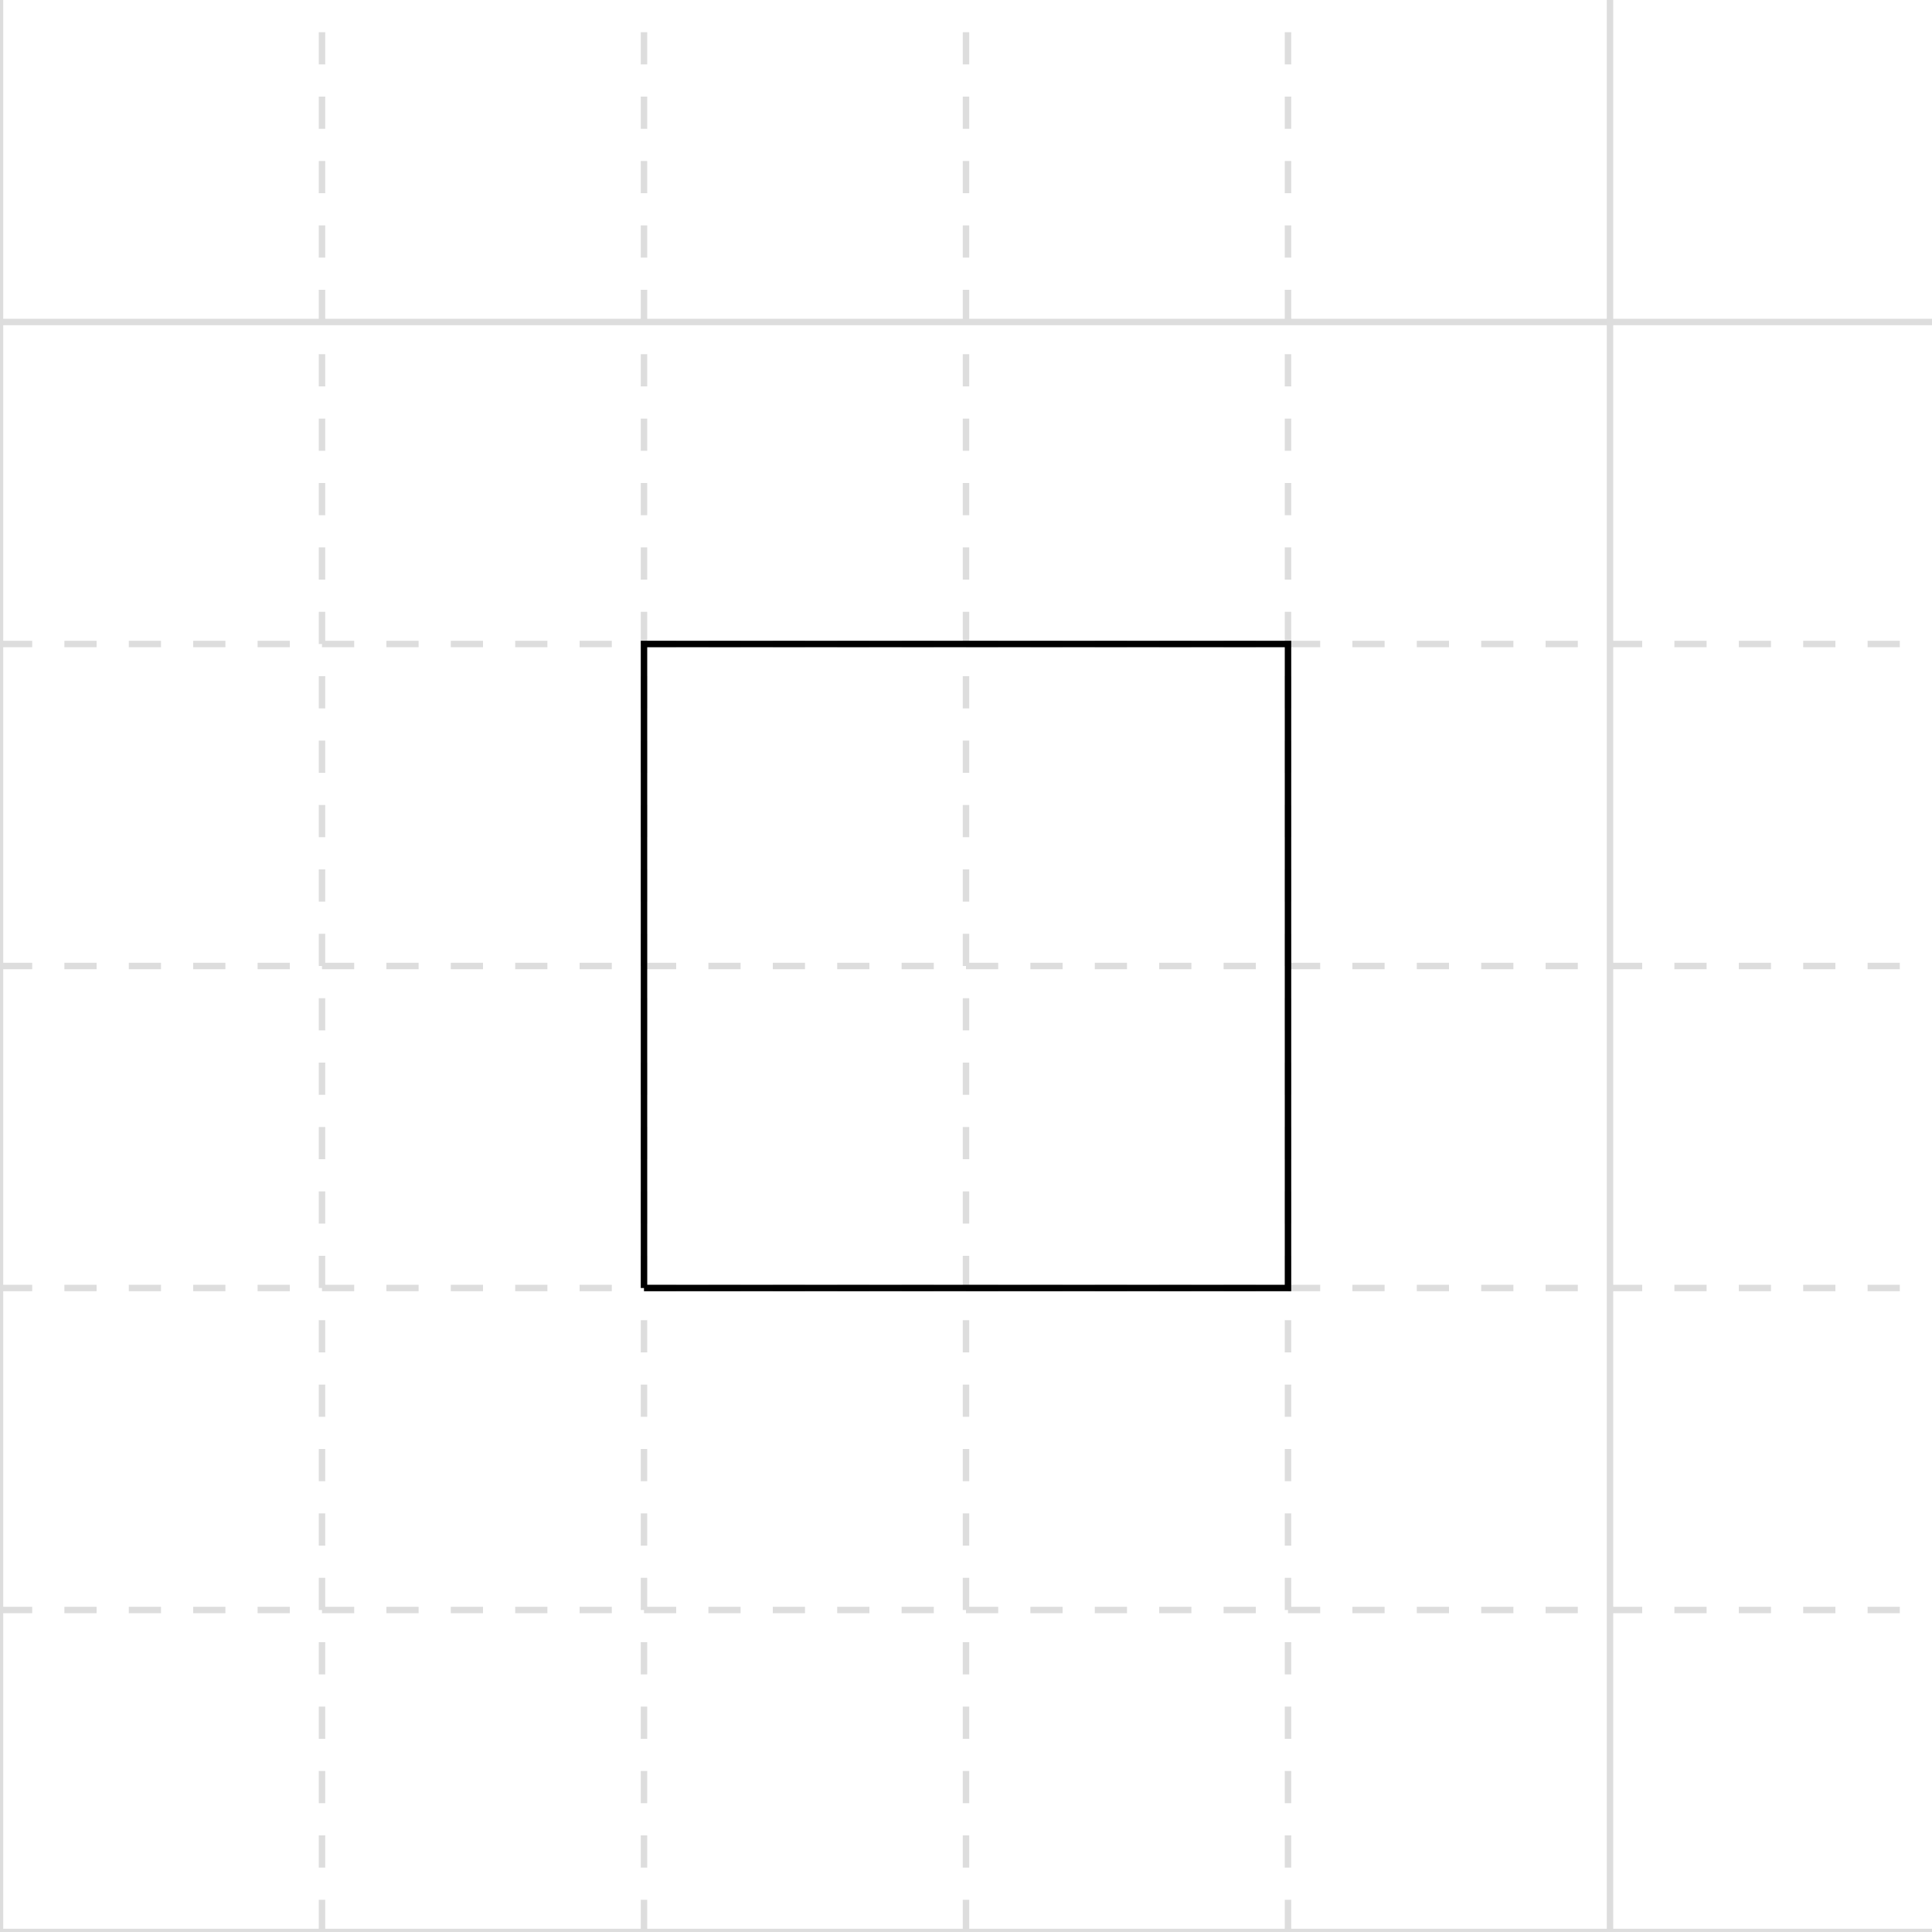
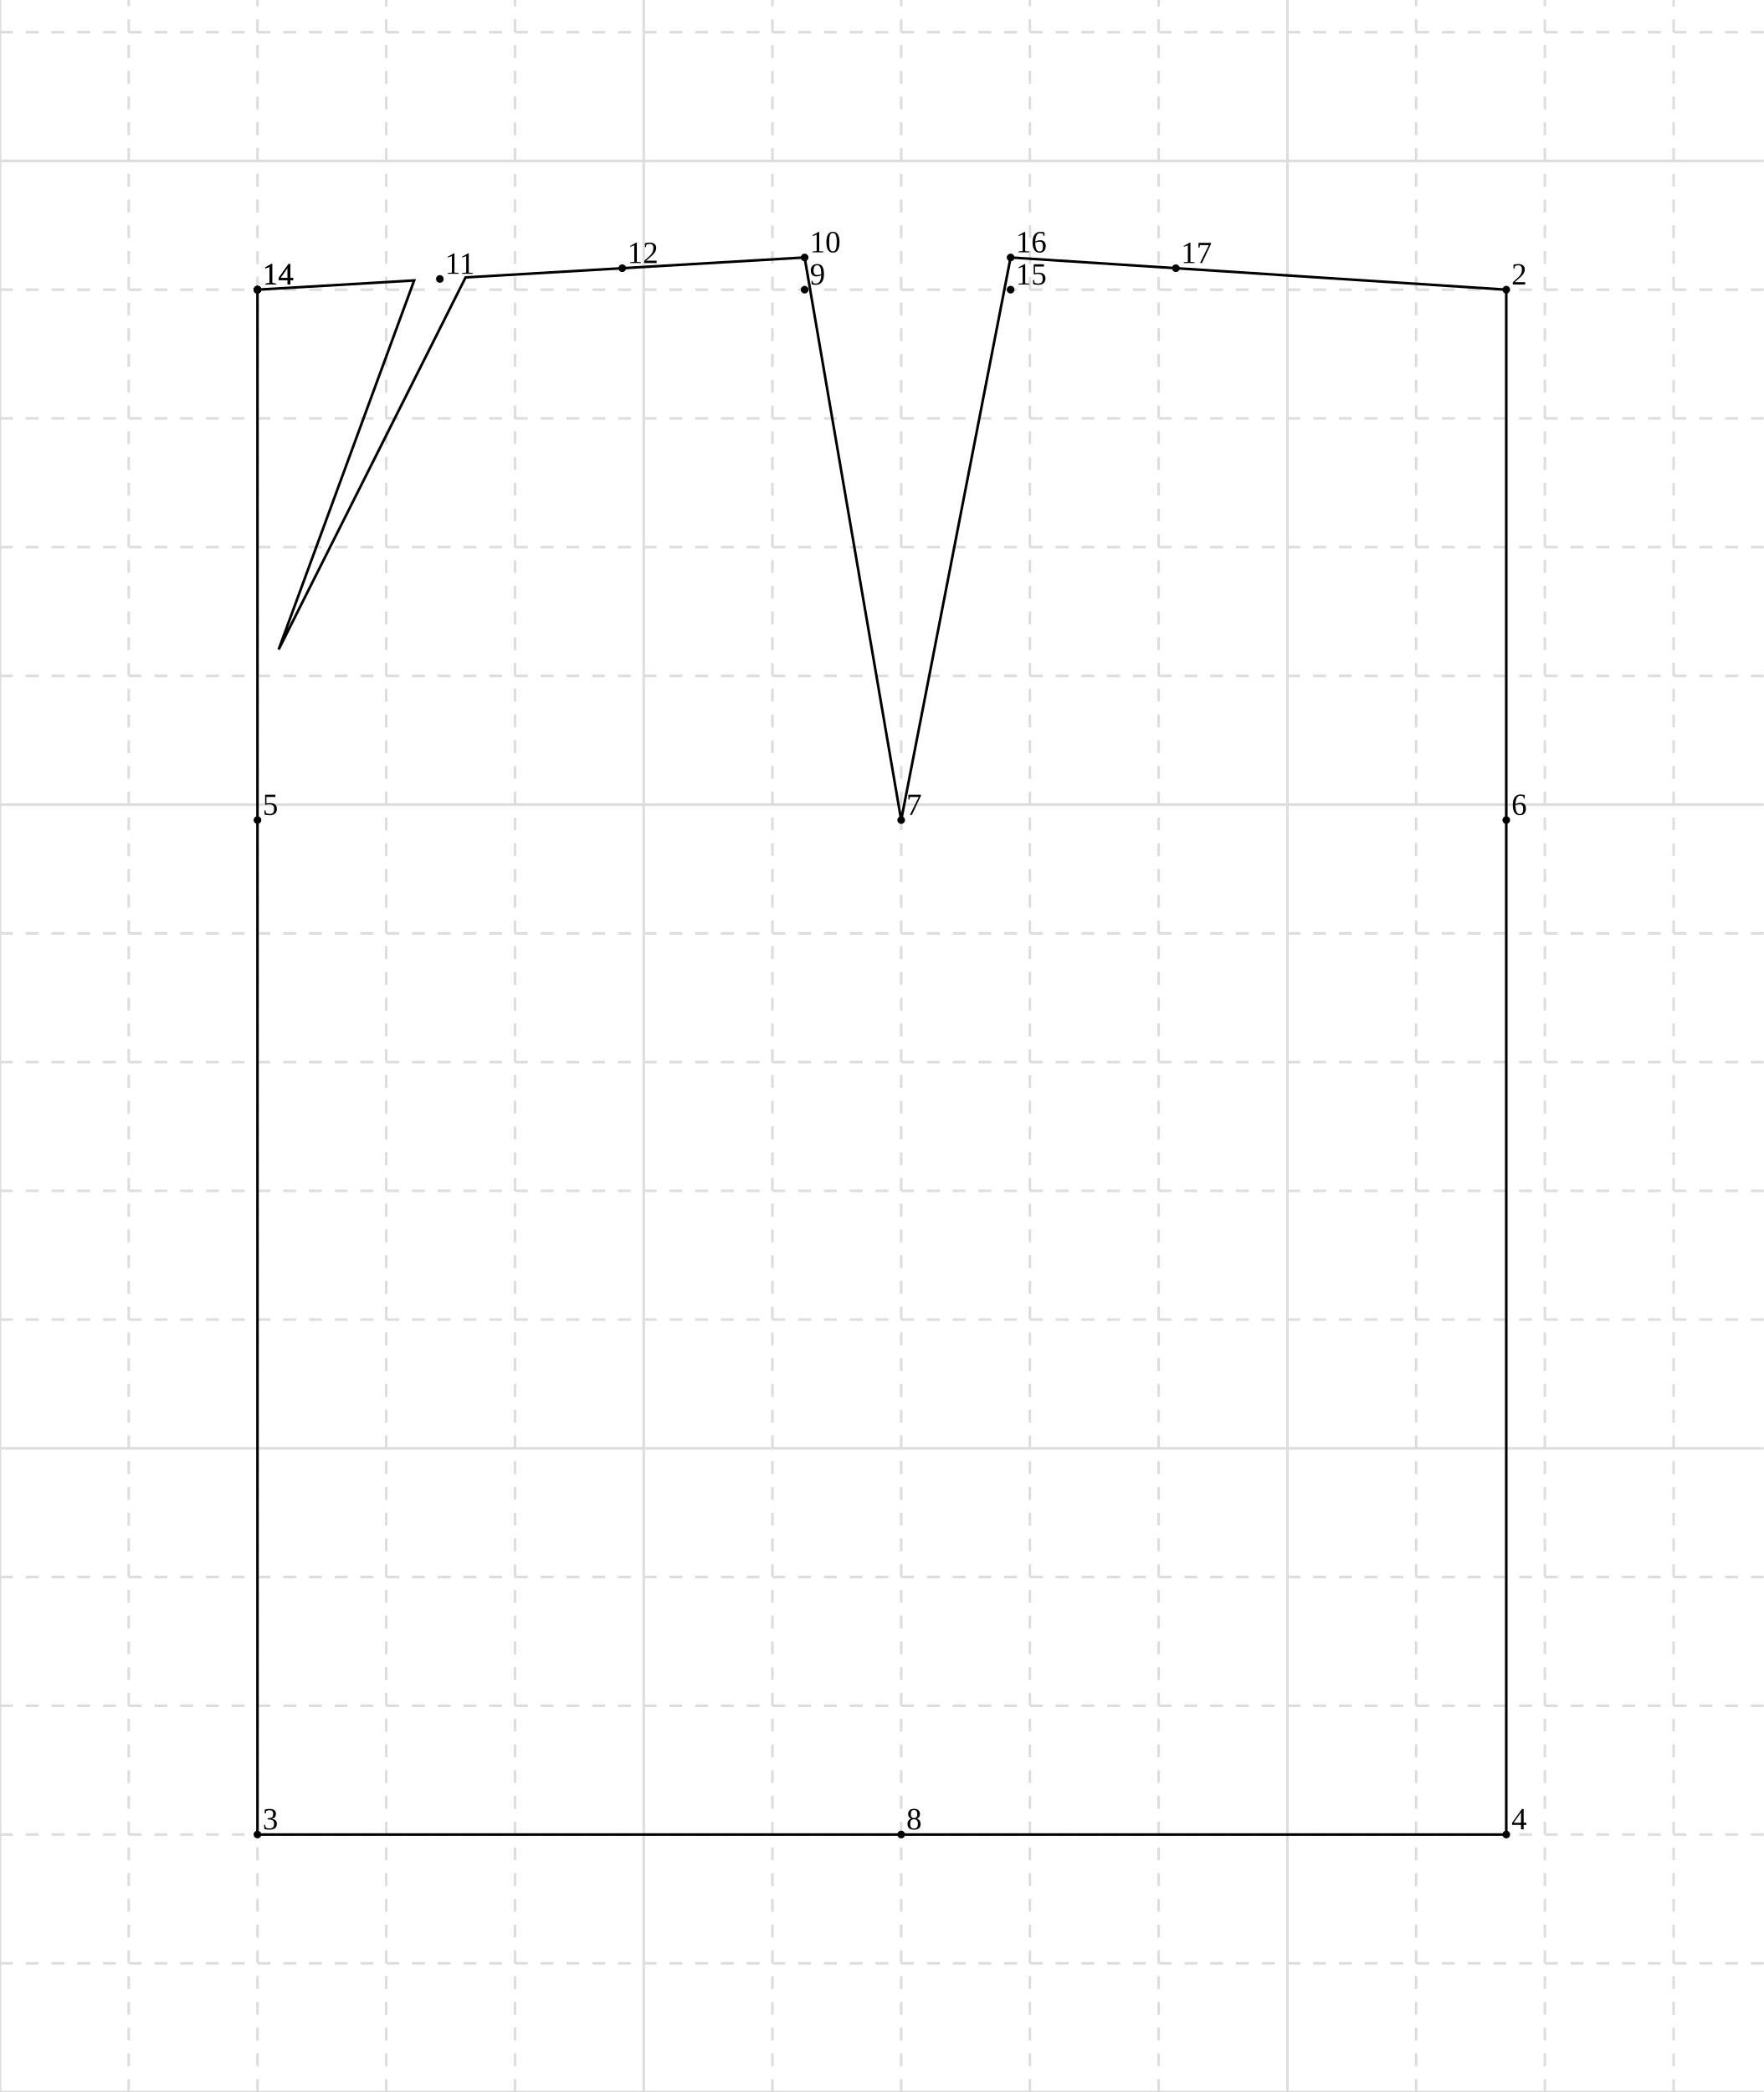
- <svg xmlns="http://www.w3.org/2000/svg" width="300.0" height="300.0" viewBox="-100.0 -200.0 300.0 300.0" stroke="black" fill="none">
+ <svg xmlns="http://www.w3.org/2000/svg" width="685.0" height="812.5" viewBox="-100.0 -112.5 685.0 812.5" stroke="black" fill="none">
  <defs>
</defs>
-   <path d="M-100.0,100.0 L200.0,100.0" stroke="#dddddd" />
-   <path d="M-100.0,50.0 L200.0,50.0" stroke="#dddddd" stroke-dasharray="5" />
-   <path d="M-100.0,-0.0 L200.0,-0.0" stroke="#dddddd" stroke-dasharray="5" />
-   <path d="M-100.0,-50.0 L200.0,-50.0" stroke="#dddddd" stroke-dasharray="5" />
-   <path d="M-100.0,-100.0 L200.0,-100.0" stroke="#dddddd" stroke-dasharray="5" />
-   <path d="M-100.0,-150.0 L200.0,-150.0" stroke="#dddddd" />
-   <path d="M-100.0,100.0 L-100.0,-200.0" stroke="#dddddd" />
-   <path d="M-50.0,100.0 L-50.0,-200.0" stroke="#dddddd" stroke-dasharray="5" />
-   <path d="M0.0,100.0 L0.0,-200.0" stroke="#dddddd" stroke-dasharray="5" />
-   <path d="M50.0,100.0 L50.0,-200.0" stroke="#dddddd" stroke-dasharray="5" />
-   <path d="M100.0,100.0 L100.0,-200.0" stroke="#dddddd" stroke-dasharray="5" />
-   <path d="M150.0,100.0 L150.0,-200.0" stroke="#dddddd" />
+   <path d="M-100.0,700.0 L585.0,700.0" stroke="#dddddd" />
+   <path d="M-100.0,650.0 L585.0,650.0" stroke="#dddddd" stroke-dasharray="5" />
+   <path d="M-100.0,600.0 L585.0,600.0" stroke="#dddddd" stroke-dasharray="5" />
+   <path d="M-100.0,550.0 L585.0,550.0" stroke="#dddddd" stroke-dasharray="5" />
+   <path d="M-100.0,500.0 L585.0,500.0" stroke="#dddddd" stroke-dasharray="5" />
+   <path d="M-100.0,450.0 L585.0,450.0" stroke="#dddddd" />
+   <path d="M-100.0,400.0 L585.0,400.0" stroke="#dddddd" stroke-dasharray="5" />
+   <path d="M-100.0,350.0 L585.0,350.0" stroke="#dddddd" stroke-dasharray="5" />
+   <path d="M-100.0,300.0 L585.0,300.0" stroke="#dddddd" stroke-dasharray="5" />
+   <path d="M-100.0,250.0 L585.0,250.0" stroke="#dddddd" stroke-dasharray="5" />
+   <path d="M-100.0,200.0 L585.0,200.0" stroke="#dddddd" />
+   <path d="M-100.0,150.0 L585.0,150.0" stroke="#dddddd" stroke-dasharray="5" />
+   <path d="M-100.0,100.0 L585.0,100.0" stroke="#dddddd" stroke-dasharray="5" />
+   <path d="M-100.0,50.0 L585.0,50.0" stroke="#dddddd" stroke-dasharray="5" />
+   <path d="M-100.0,-0.0 L585.0,-0.0" stroke="#dddddd" stroke-dasharray="5" />
+   <path d="M-100.0,-50.0 L585.0,-50.0" stroke="#dddddd" />
+   <path d="M-100.0,-100.0 L585.0,-100.0" stroke="#dddddd" stroke-dasharray="5" />
+   <path d="M-100.0,700.0 L-100.0,-112.5" stroke="#dddddd" />
+   <path d="M-50.0,700.0 L-50.0,-112.5" stroke="#dddddd" stroke-dasharray="5" />
+   <path d="M0.0,700.0 L0.0,-112.5" stroke="#dddddd" stroke-dasharray="5" />
+   <path d="M50.0,700.0 L50.0,-112.5" stroke="#dddddd" stroke-dasharray="5" />
+   <path d="M100.0,700.0 L100.0,-112.5" stroke="#dddddd" stroke-dasharray="5" />
+   <path d="M150.0,700.0 L150.0,-112.5" stroke="#dddddd" />
+   <path d="M200.0,700.0 L200.0,-112.5" stroke="#dddddd" stroke-dasharray="5" />
+   <path d="M250.0,700.0 L250.0,-112.5" stroke="#dddddd" stroke-dasharray="5" />
+   <path d="M300.0,700.0 L300.0,-112.5" stroke="#dddddd" stroke-dasharray="5" />
+   <path d="M350.0,700.0 L350.0,-112.5" stroke="#dddddd" stroke-dasharray="5" />
+   <path d="M400.0,700.0 L400.0,-112.5" stroke="#dddddd" />
+   <path d="M450.0,700.0 L450.0,-112.5" stroke="#dddddd" stroke-dasharray="5" />
+   <path d="M500.0,700.0 L500.0,-112.5" stroke="#dddddd" stroke-dasharray="5" />
+   <path d="M550.0,700.0 L550.0,-112.5" stroke="#dddddd" stroke-dasharray="5" />
  <g>
-     <path d="M0.0,-0.0 L100.0,-0.0 L100.0,-100.0 L0.0,-100.0 L0.0,-0.0" fill="none" stroke="black" />
+     <g>
+       <path d="M0.0,-0.0 L0,600.0 L485.0,600.0 L485.0,0 L292.5,-12.5 L250.0,206.0 L212.5,-12.5 L80.816,-4.754 L8.221,139.758 L60.851,-3.579 L0,0" fill="none" stroke="black" />
+     </g>
+     <g>
+       <circle cx="0" cy="0" r="1" fill="black" />
+       <text x="2" y="-2" font-size="12" fill="#000000" stroke="none" dy="0em">14</text>
+     </g>
+     <g>
+       <circle cx="0" cy="0" r="1" fill="black" />
+       <text x="2" y="-2" font-size="12" fill="#000000" stroke="none" dy="0em">1</text>
+     </g>
+     <g>
+       <circle cx="485.0" cy="0" r="1" fill="black" />
+       <text x="487.0" y="-2" font-size="12" fill="#000000" stroke="none" dy="0em">2</text>
+     </g>
+     <g>
+       <circle cx="0" cy="600.0" r="1" fill="black" />
+       <text x="2" y="598.0" font-size="12" fill="#000000" stroke="none" dy="0em">3</text>
+     </g>
+     <g>
+       <circle cx="485.0" cy="600.0" r="1" fill="black" />
+       <text x="487.0" y="598.0" font-size="12" fill="#000000" stroke="none" dy="0em">4</text>
+     </g>
+     <g>
+       <circle cx="0" cy="206.0" r="1" fill="black" />
+       <text x="2" y="204.0" font-size="12" fill="#000000" stroke="none" dy="0em">5</text>
+     </g>
+     <g>
+       <circle cx="485.0" cy="206.0" r="1" fill="black" />
+       <text x="487.0" y="204.0" font-size="12" fill="#000000" stroke="none" dy="0em">6</text>
+     </g>
+     <g>
+       <circle cx="250.0" cy="206.0" r="1" fill="black" />
+       <text x="252.0" y="204.0" font-size="12" fill="#000000" stroke="none" dy="0em">7</text>
+     </g>
+     <g>
+       <circle cx="250.0" cy="600.0" r="1" fill="black" />
+       <text x="252.0" y="598.0" font-size="12" fill="#000000" stroke="none" dy="0em">8</text>
+     </g>
+     <g>
+       <circle cx="212.5" cy="0" r="1" fill="black" />
+       <text x="214.5" y="-2" font-size="12" fill="#000000" stroke="none" dy="0em">9</text>
+     </g>
+     <g>
+       <circle cx="212.5" cy="-12.5" r="1" fill="black" />
+       <text x="214.5" y="-14.5" font-size="12" fill="#000000" stroke="none" dy="0em">10</text>
+     </g>
+     <g>
+       <circle cx="70.833" cy="-4.167" r="1" fill="black" />
+       <text x="72.833" y="-6.167" font-size="12" fill="#000000" stroke="none" dy="0em">11</text>
+     </g>
+     <g>
+       <circle cx="141.667" cy="-8.333" r="1" fill="black" />
+       <text x="143.667" y="-10.333" font-size="12" fill="#000000" stroke="none" dy="0em">12</text>
+     </g>
+     <g>
+       <circle cx="0" cy="0" r="1" fill="black" />
+       <text x="2" y="-2" font-size="12" fill="#000000" stroke="none" dy="0em">14</text>
+     </g>
+     <g>
+       <circle cx="0" cy="0" r="1" fill="black" />
+       <text x="2" y="-2" font-size="12" fill="#000000" stroke="none" dy="0em">14</text>
+     </g>
+     <g>
+       <circle cx="292.5" cy="0" r="1" fill="black" />
+       <text x="294.5" y="-2" font-size="12" fill="#000000" stroke="none" dy="0em">15</text>
+     </g>
+     <g>
+       <circle cx="292.5" cy="-12.5" r="1" fill="black" />
+       <text x="294.5" y="-14.5" font-size="12" fill="#000000" stroke="none" dy="0em">16</text>
+     </g>
+     <g>
+       <circle cx="356.667" cy="-8.333" r="1" fill="black" />
+       <text x="358.667" y="-10.333" font-size="12" fill="#000000" stroke="none" dy="0em">17</text>
+     </g>
  </g>
</svg>
